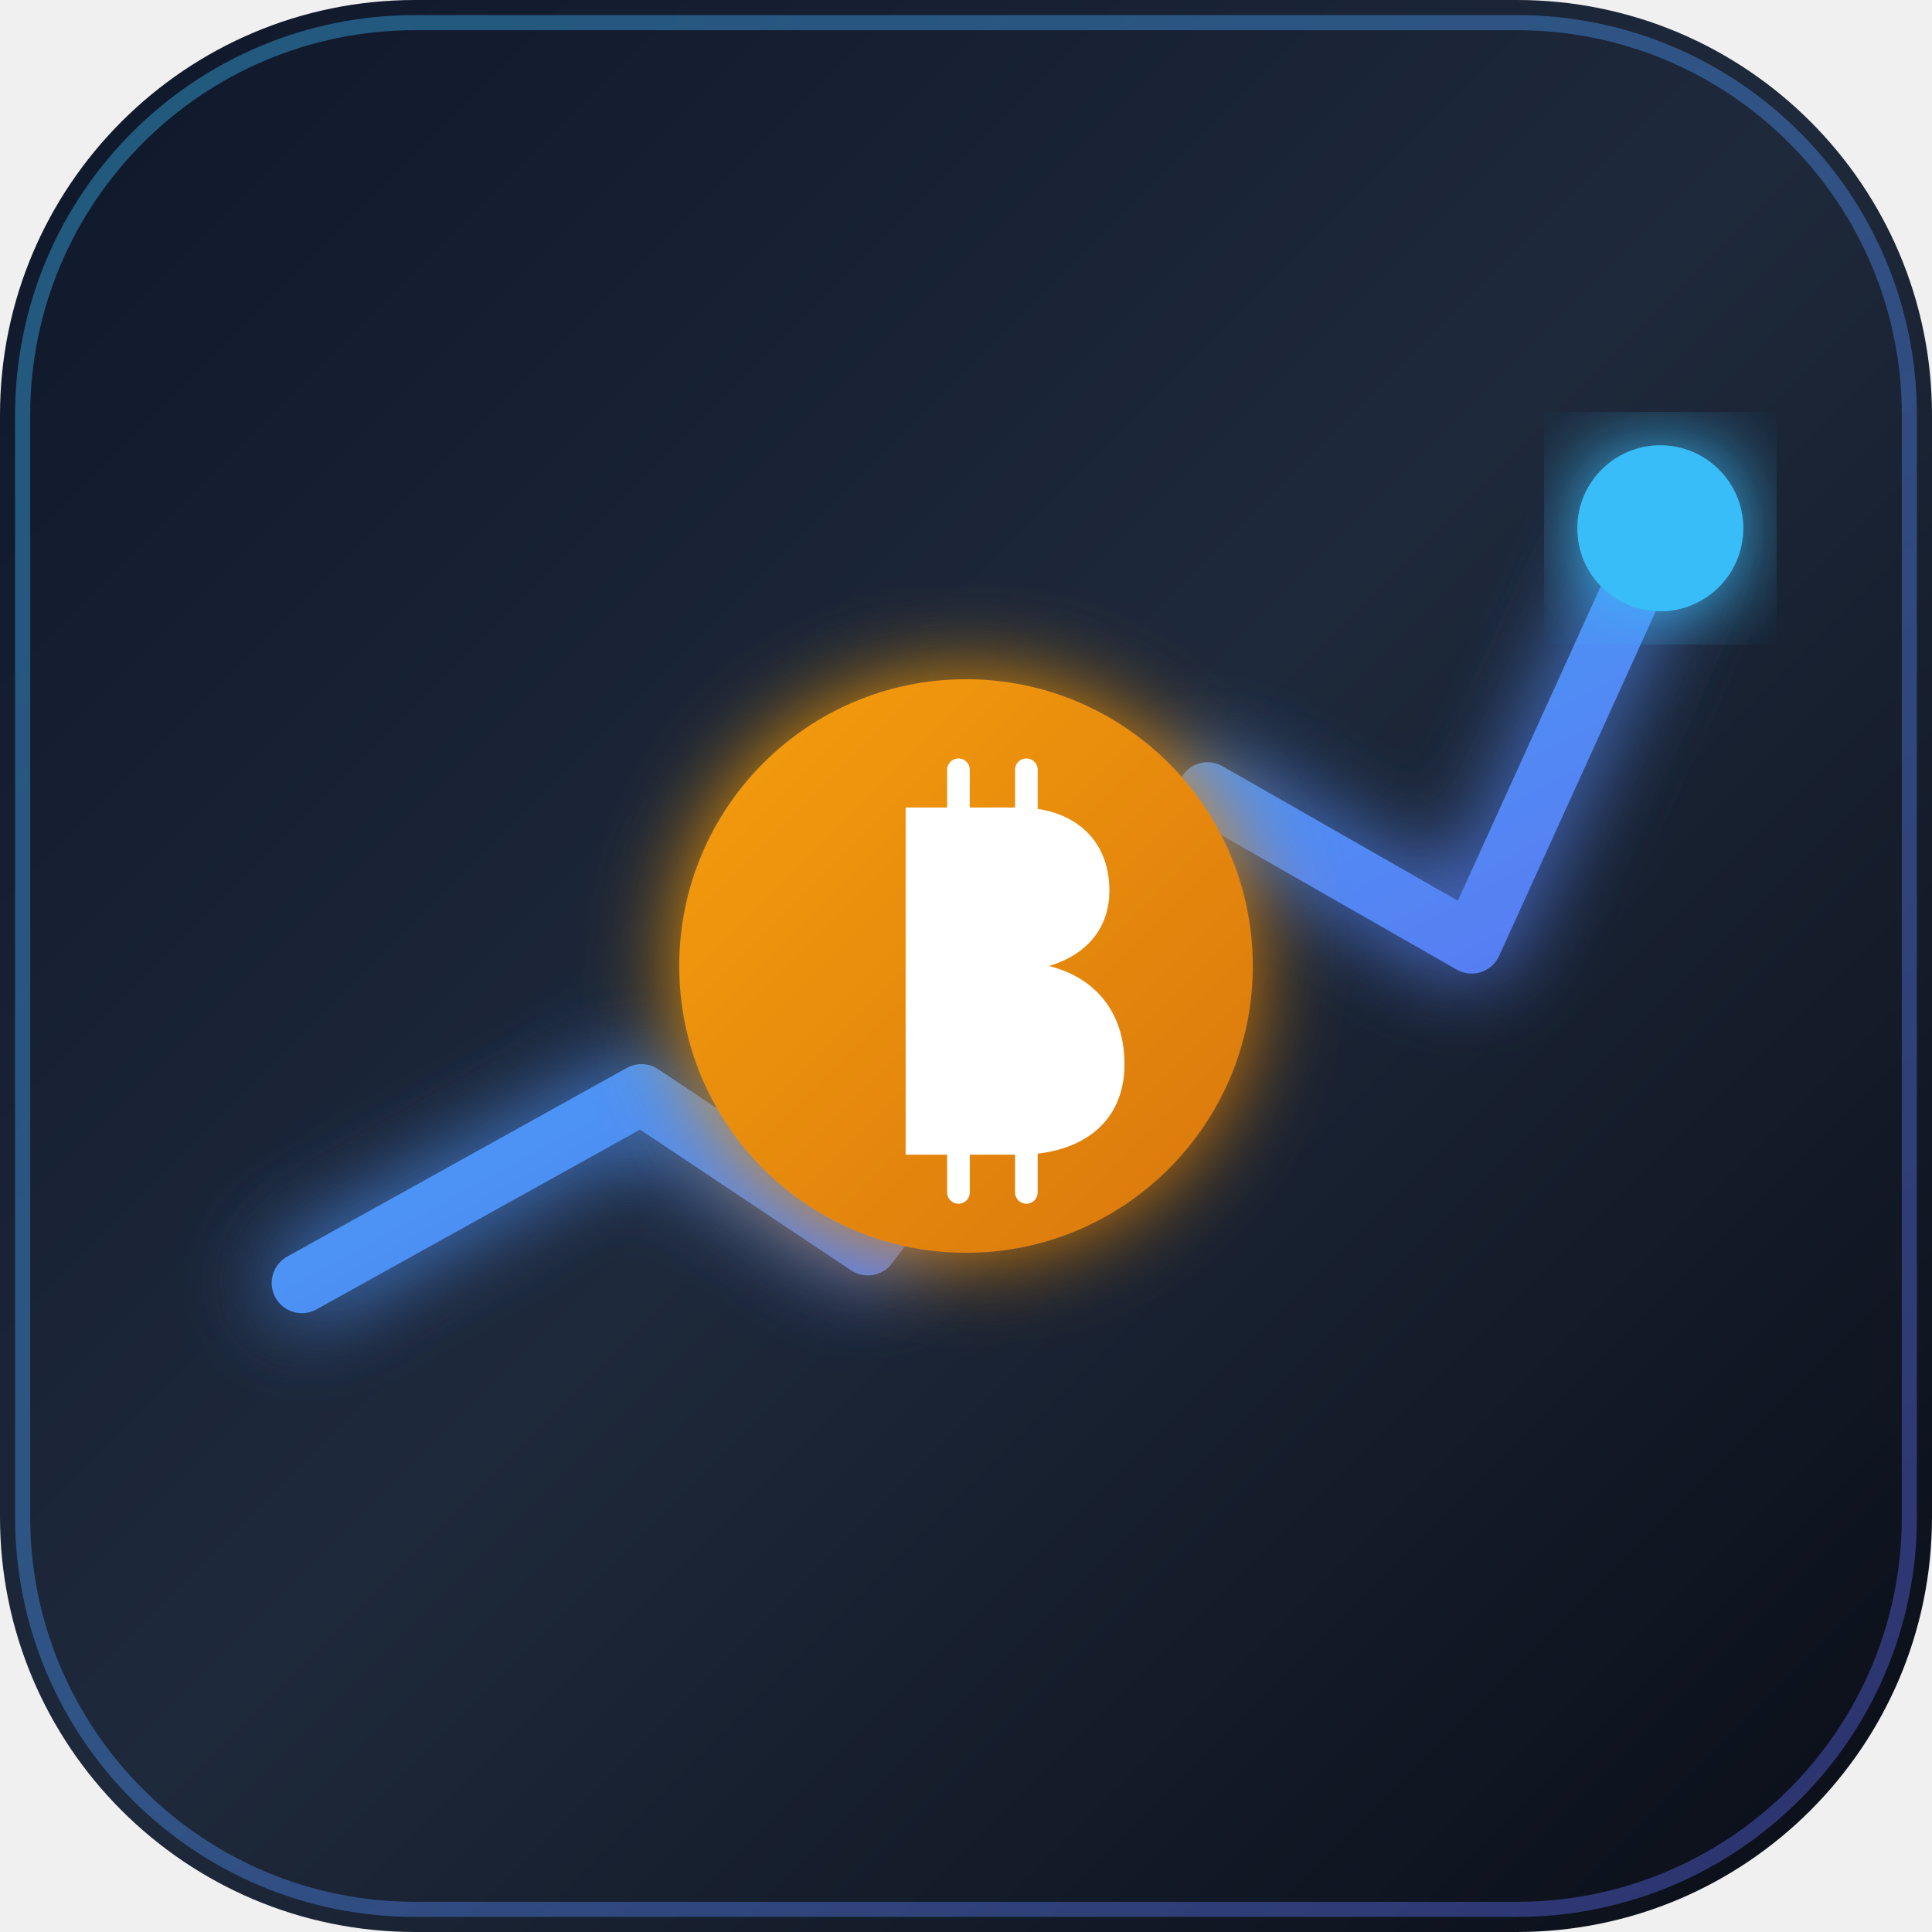
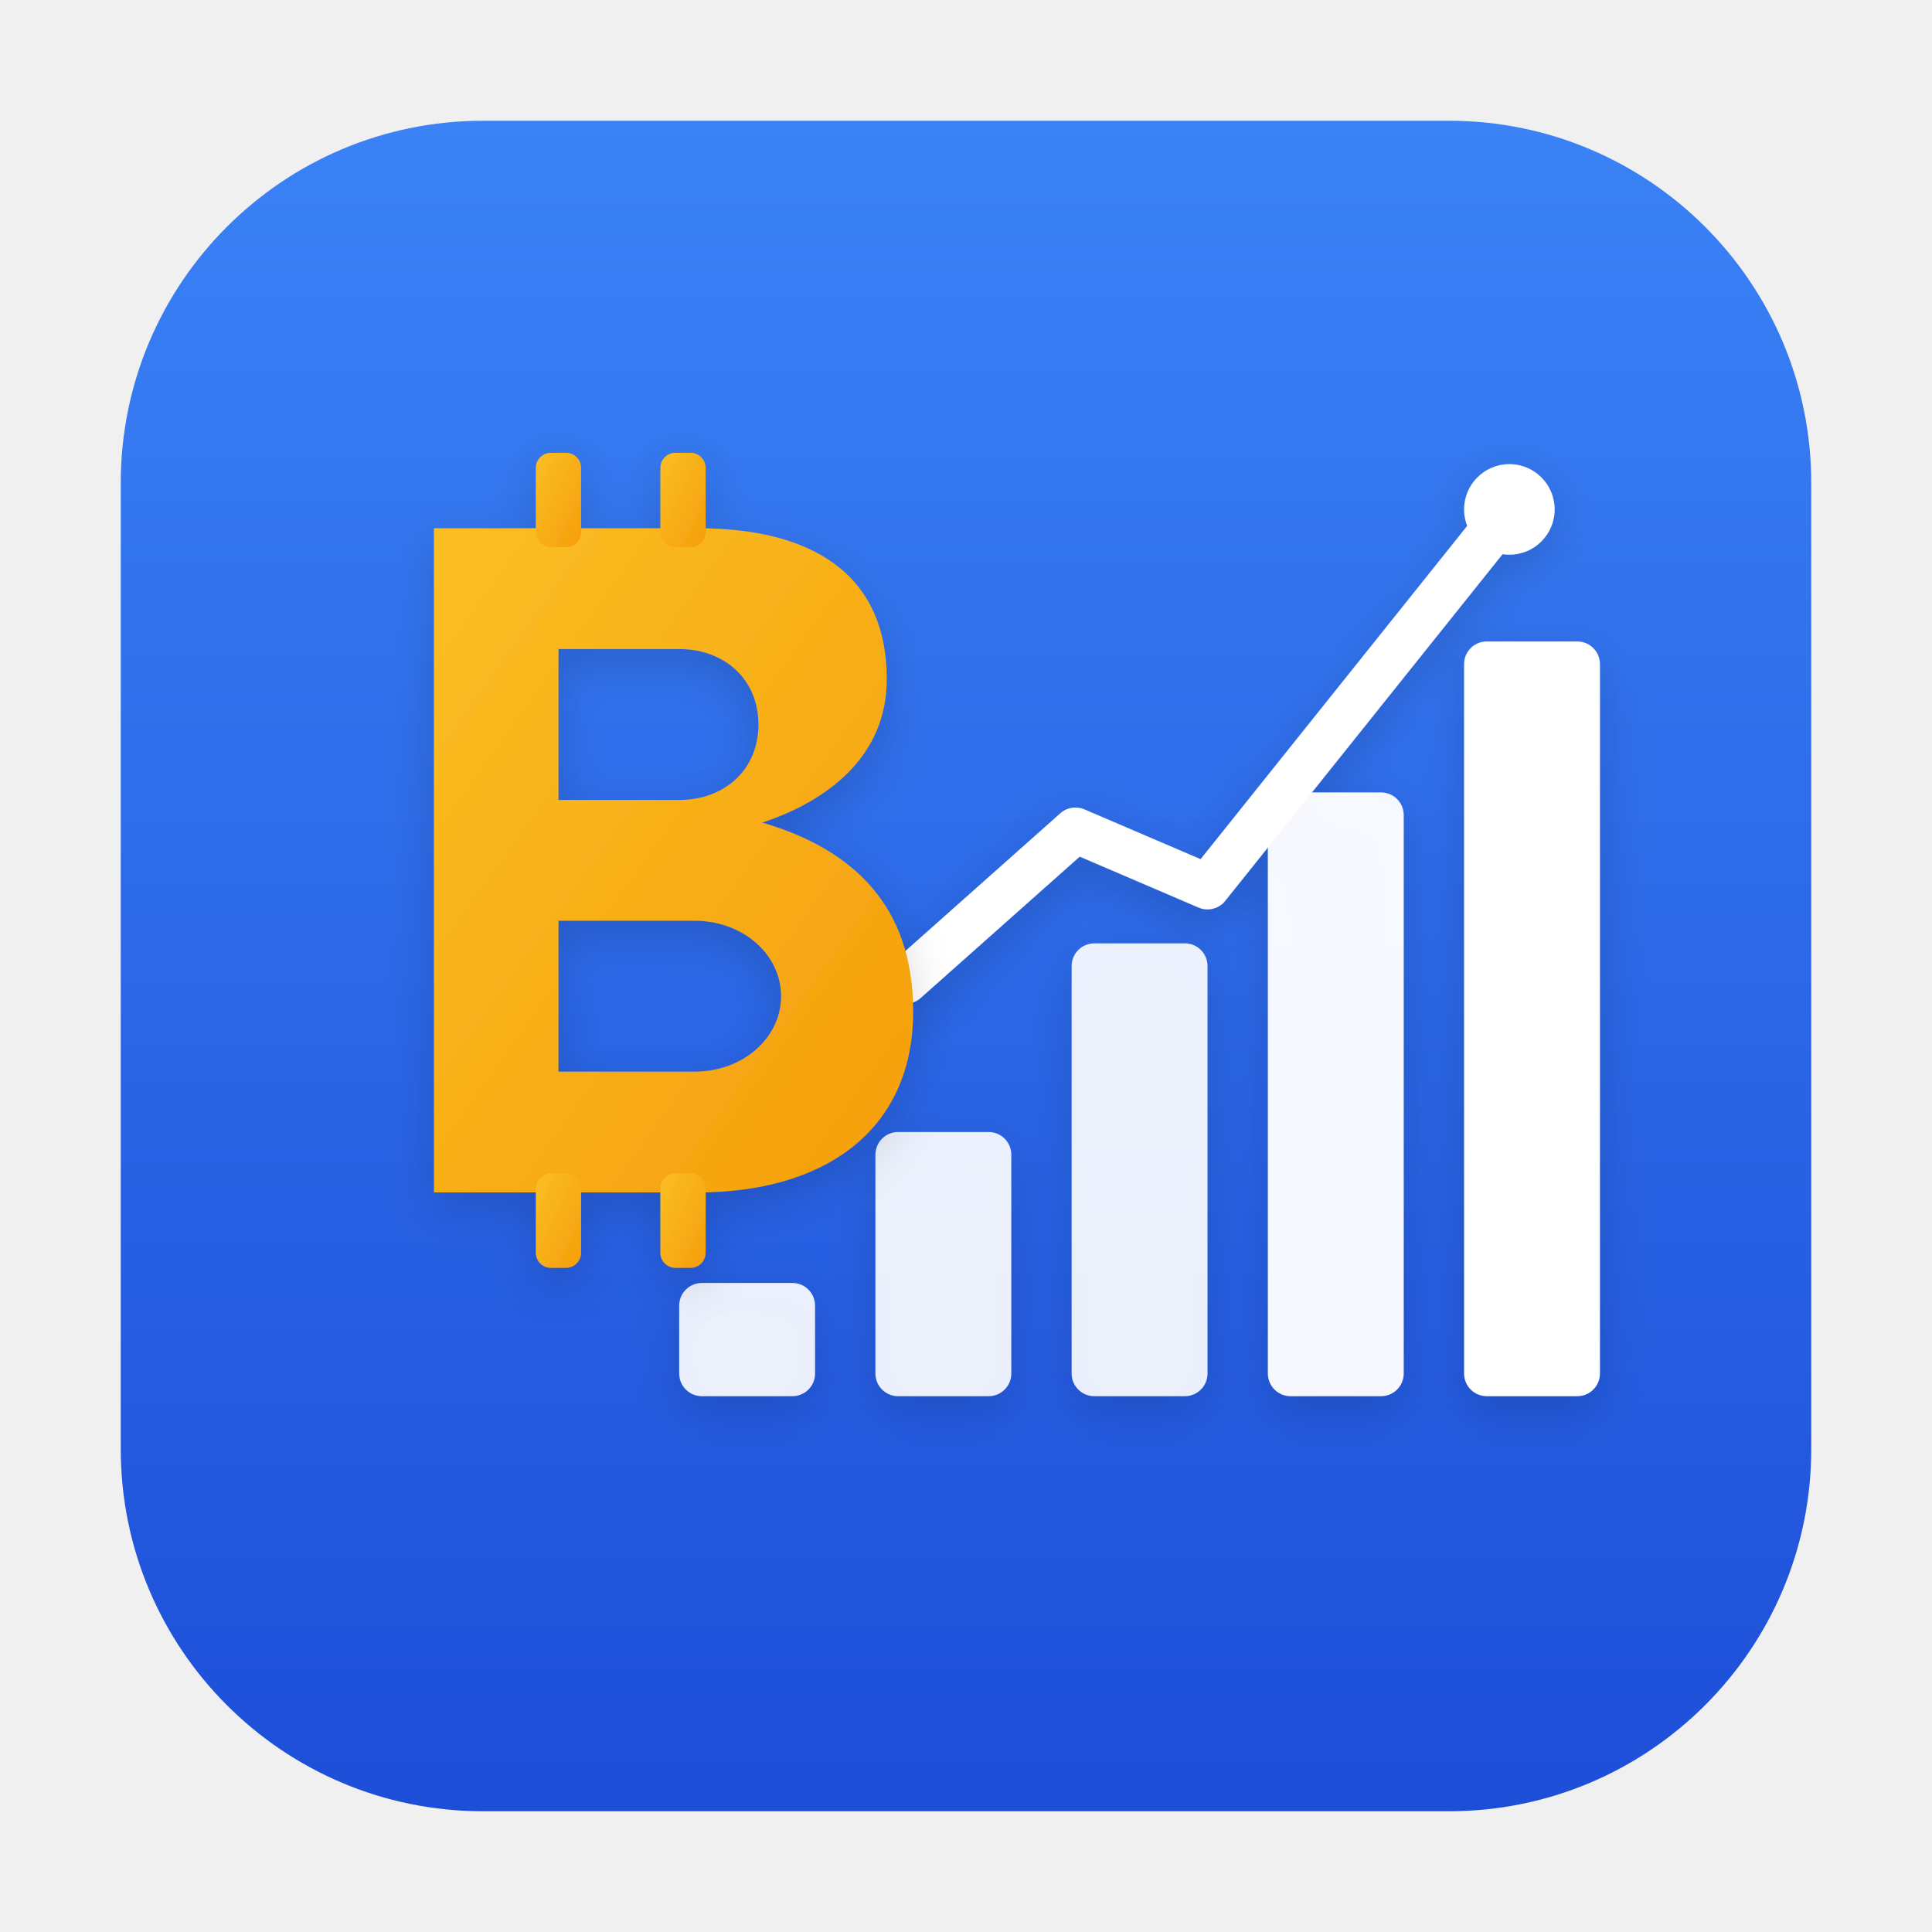
- <svg xmlns="http://www.w3.org/2000/svg" viewBox="0 0 512 512">
+ <svg xmlns="http://www.w3.org/2000/svg" viewBox="0 0 512 512" width="100%" height="100%">
  <defs>
-     <linearGradient id="bg-grad" x1="0%" y1="0%" x2="100%" y2="100%">
-       <stop offset="0%" stop-color="#0f172a" />
-       <stop offset="50%" stop-color="#1e293b" />
-       <stop offset="100%" stop-color="#090d16" />
+     <linearGradient id="bgGradient" x1="0%" y1="0%" x2="0%" y2="100%">
+       <stop offset="0%" stop-color="#3B82F6" />
+       <stop offset="100%" stop-color="#1D4ED8" />
    </linearGradient>
-     <linearGradient id="accent-grad" x1="0%" y1="0%" x2="100%" y2="100%">
-       <stop offset="0%" stop-color="#38bdf8" />
-       <stop offset="100%" stop-color="#6366f1" />
+     <linearGradient id="btcGradient" x1="0%" y1="0%" x2="100%" y2="100%">
+       <stop offset="0%" stop-color="#FBBF24" />
+       <stop offset="100%" stop-color="#F59E0B" />
    </linearGradient>
-     <linearGradient id="btc-grad" x1="0%" y1="0%" x2="100%" y2="100%">
-       <stop offset="0%" stop-color="#f59e0b" />
-       <stop offset="100%" stop-color="#d97706" />
-     </linearGradient>
-     <filter id="glow" x="-20%" y="-20%" width="140%" height="140%">
-       <feGaussianBlur stdDeviation="12" result="blur" />
-       <feComposite in="SourceGraphic" in2="blur" operator="over" />
+     <filter id="shadow" x="-10%" y="-10%" width="120%" height="120%">
+       <feDropShadow dx="0" dy="4" stdDeviation="6" flood-color="#000000" flood-opacity="0.15" />
    </filter>
  </defs>
-   <rect width="512" height="512" rx="110" fill="url(#bg-grad)" />
-   <rect width="500" height="500" x="6" y="6" rx="104" fill="none" stroke="url(#accent-grad)" stroke-width="4" opacity="0.4" />
-   <path d="M 80 340 L 170 290 L 230 330 L 320 210 L 390 250 L 440 140" fill="none" stroke="url(#accent-grad)" stroke-width="16" stroke-linecap="round" stroke-linejoin="round" filter="url(#glow)" />
-   <circle cx="440" cy="140" r="22" fill="#38bdf8" filter="url(#glow)" />
-   <g transform="translate(256, 256)">
-     <circle r="76" fill="url(#btc-grad)" filter="url(#glow)" />
-     <path d="M -16 -42 L 14 -42 C 28 -42 38 -34 38 -20 C 38 -10 32 -3 22 0 C 34 3 42 12 42 26 C 42 42 30 50 14 50 L -16 50 Z M -2 -24 L 10 -24 C 18 -24 22 -20 22 -14 C 22 -8 18 -4 10 -4 L -2 -4 Z M -2 14 L 12 14 C 20 14 26 18 26 26 C 26 34 20 38 12 38 L -2 38 Z" fill="#ffffff" />
-     <line x1="-2" y1="-52" x2="-2" y2="-42" stroke="#ffffff" stroke-width="6" stroke-linecap="round" />
-     <line x1="16" y1="-52" x2="16" y2="-42" stroke="#ffffff" stroke-width="6" stroke-linecap="round" />
-     <line x1="-2" y1="50" x2="-2" y2="60" stroke="#ffffff" stroke-width="6" stroke-linecap="round" />
-     <line x1="16" y1="50" x2="16" y2="60" stroke="#ffffff" stroke-width="6" stroke-linecap="round" />
+   <rect x="32" y="32" width="448" height="448" rx="96" fill="url(#bgGradient)" />
+   <g filter="url(#shadow)">
+     <rect x="180" y="340" width="36" height="30" rx="6" fill="#FFFFFF" opacity="0.9" />
+     <rect x="232" y="300" width="36" height="70" rx="6" fill="#FFFFFF" opacity="0.9" />
+     <rect x="284" y="250" width="36" height="120" rx="6" fill="#FFFFFF" opacity="0.9" />
+     <rect x="336" y="210" width="36" height="160" rx="6" fill="#FFFFFF" opacity="0.95" />
+     <rect x="388" y="170" width="36" height="200" rx="6" fill="#FFFFFF" />
+     <path d="M 240 260 L 285 220 L 320 235 L 400 135" fill="none" stroke="#FFFFFF" stroke-width="12" stroke-linecap="round" stroke-linejoin="round" />
+     <circle cx="400" cy="135" r="12" fill="#FFFFFF" />
+   </g>
+   <g filter="url(#shadow)">
+     <path d="       M 115 140 H 185        C 215 140, 235 152, 235 180        C 235 200, 220 212, 202 218        C 226 225, 242 240, 242 268        C 242 300, 218 316, 185 316        H 115 Z       M 148 172 V 212 H 180        C 192 212, 201 204, 201 192        C 201 180, 192 172, 180 172 Z       M 148 244 V 284 H 184        C 197 284, 207 275, 207 264        C 207 253, 197 244, 184 244 Z" fill="url(#btcGradient)" fill-rule="evenodd" />
+     <rect x="142" y="120" width="12" height="25" rx="4" fill="url(#btcGradient)" />
+     <rect x="175" y="120" width="12" height="25" rx="4" fill="url(#btcGradient)" />
+     <rect x="142" y="311" width="12" height="25" rx="4" fill="url(#btcGradient)" />
+     <rect x="175" y="311" width="12" height="25" rx="4" fill="url(#btcGradient)" />
  </g>
</svg>
